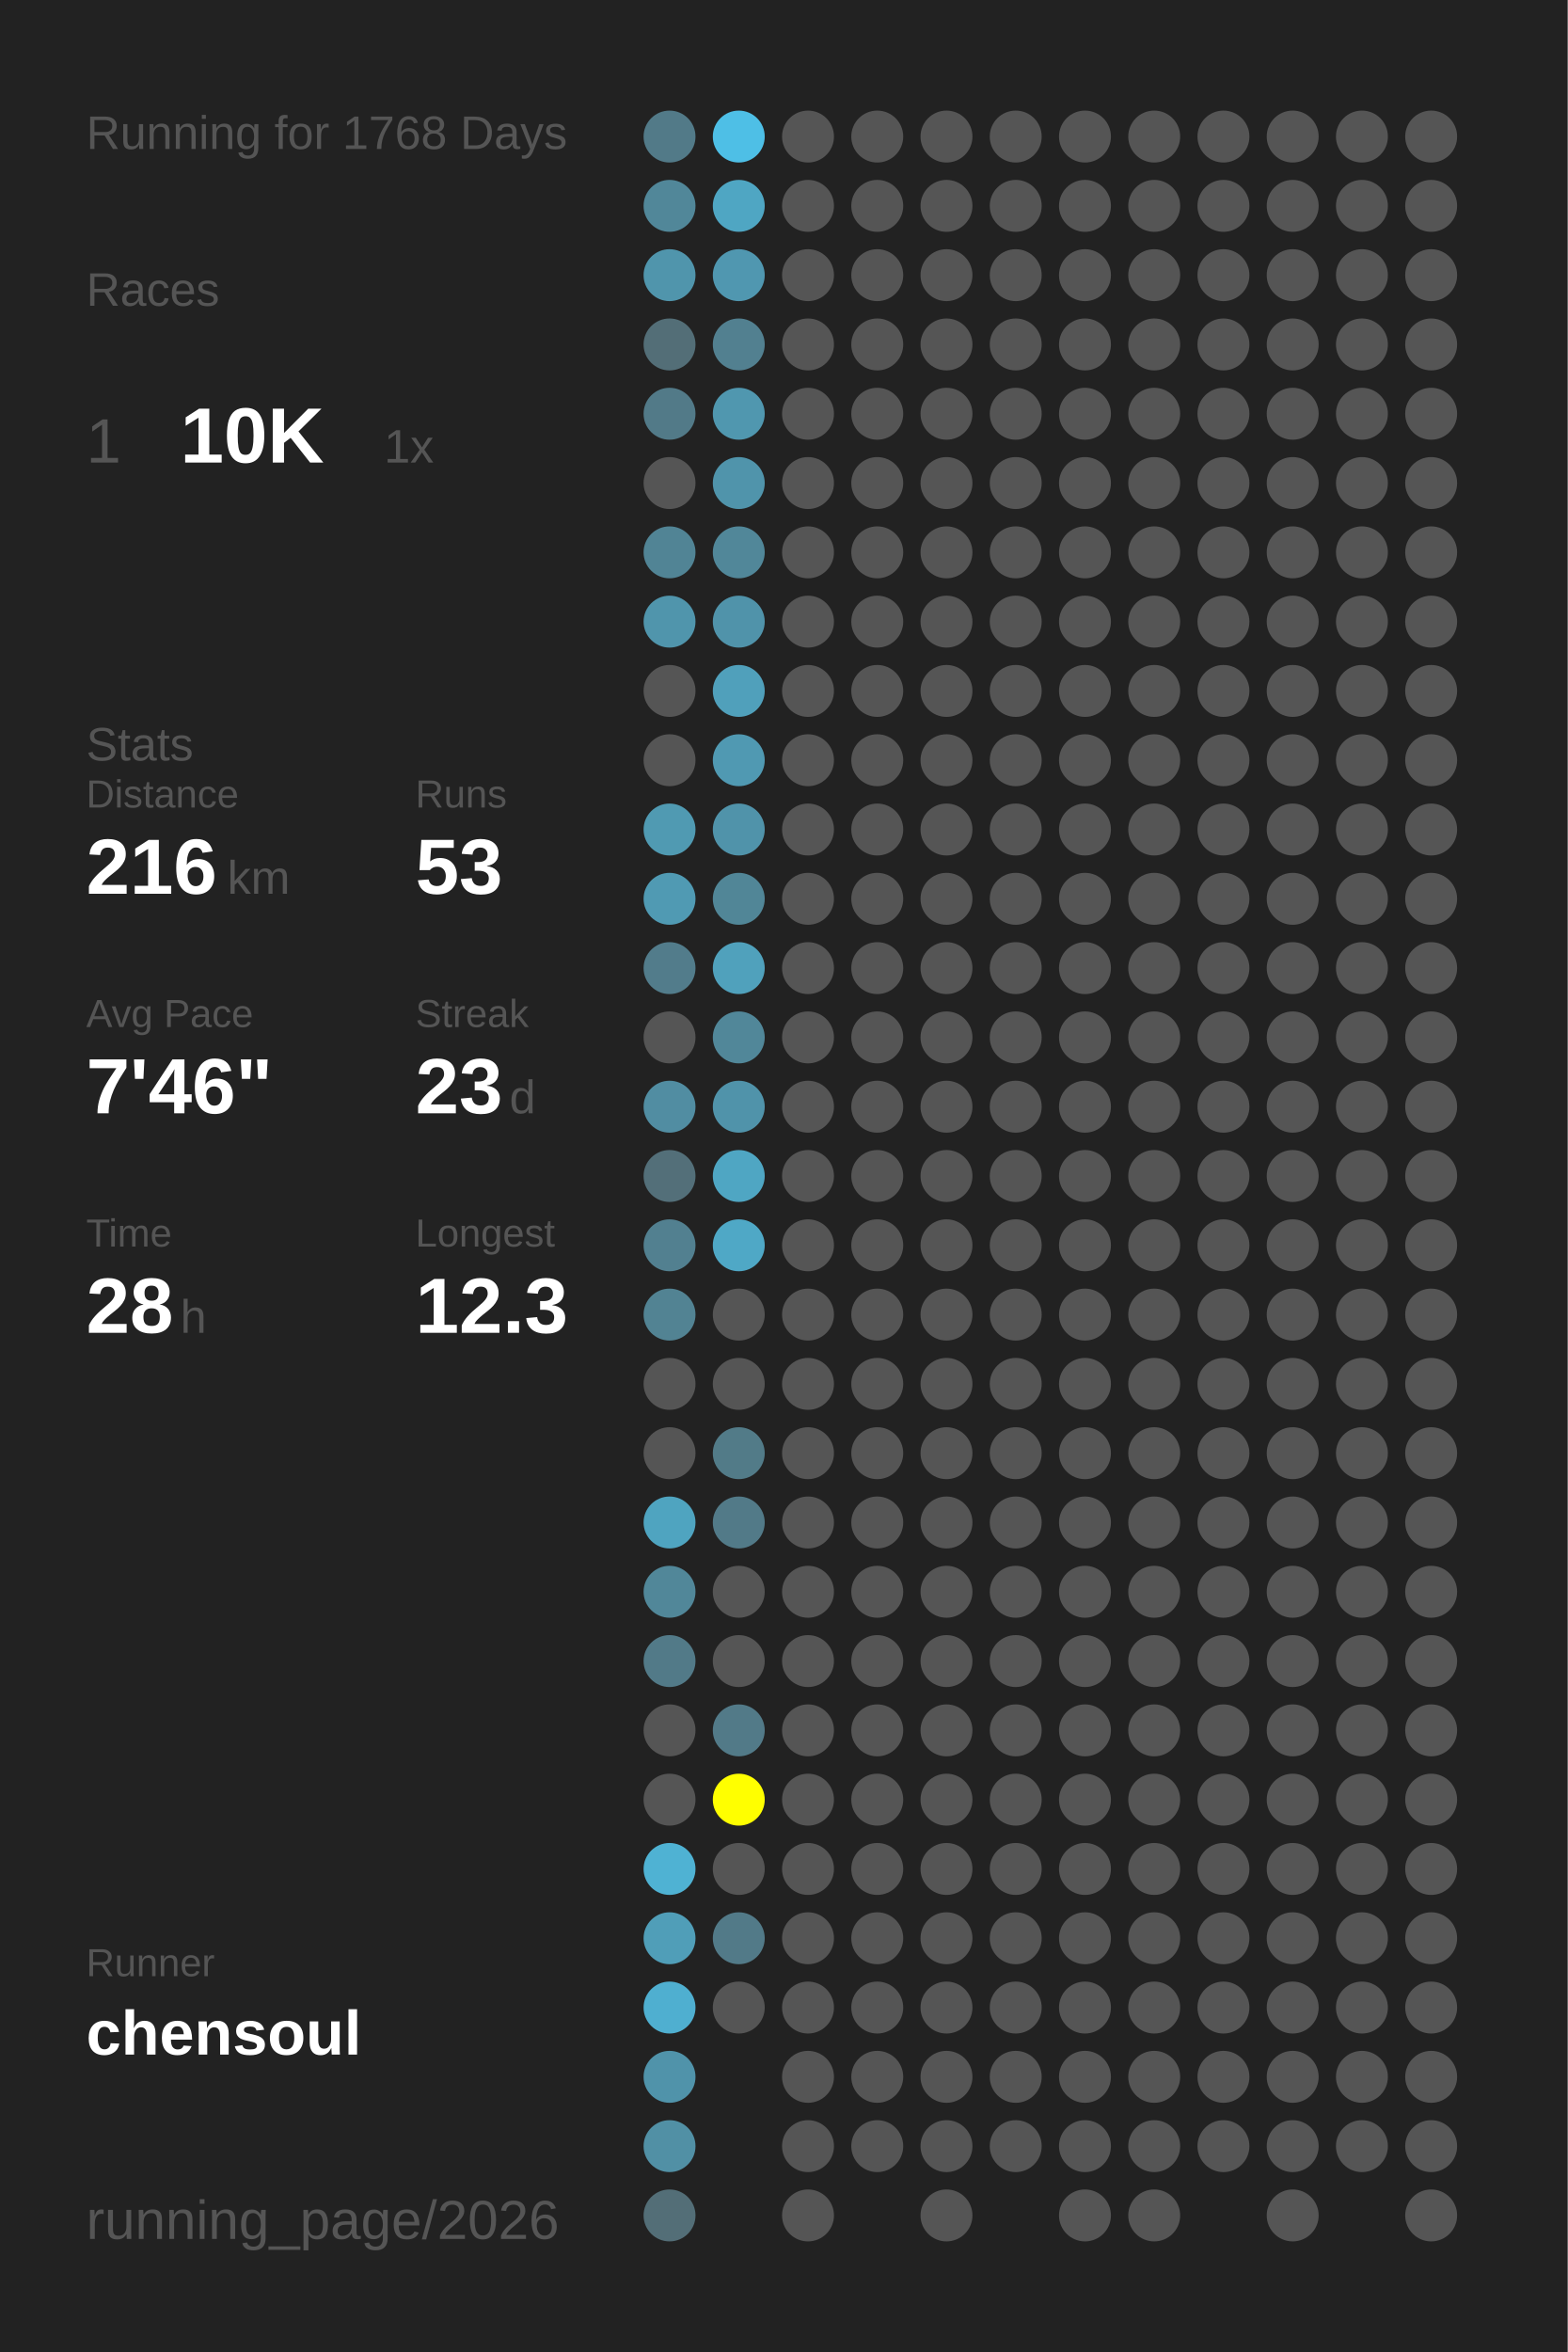
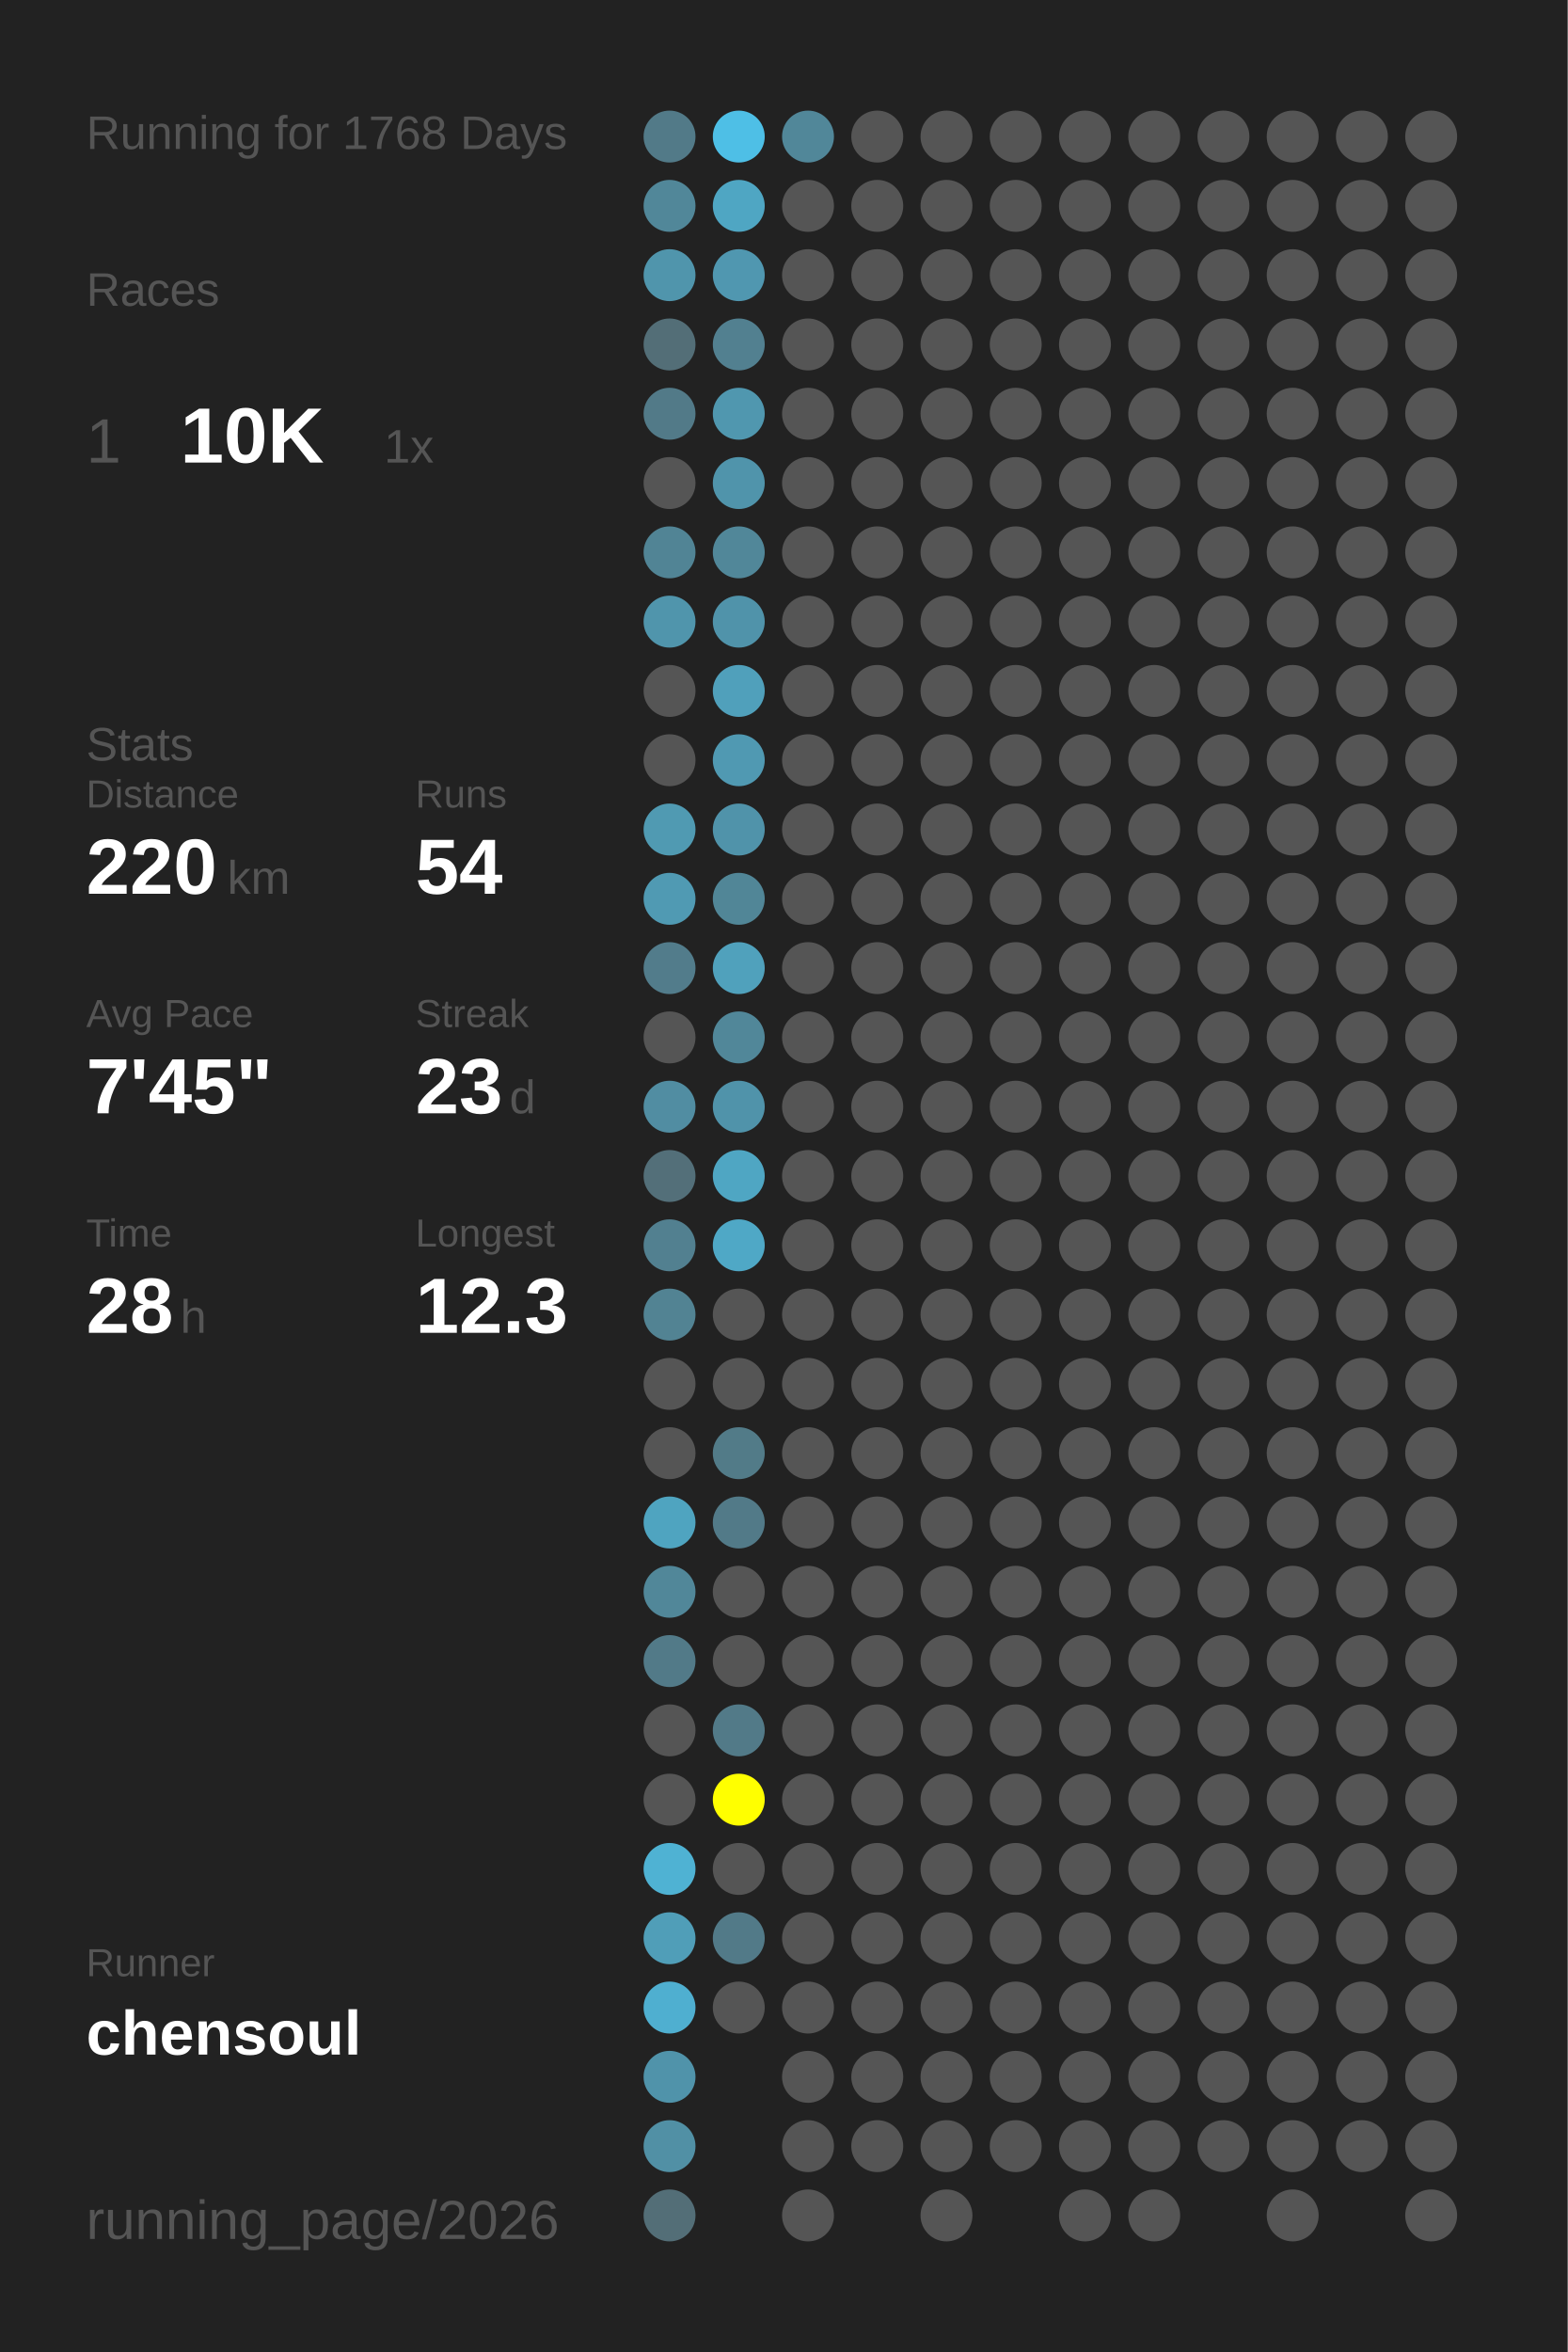
<svg xmlns="http://www.w3.org/2000/svg" baseProfile="full" height="300mm" version="1.1" viewBox="0,0,200,300" width="200mm">
  <defs />
  <rect fill="#222222" height="300" width="200" x="0" y="0" />
  <text fill="#555555" style="font-size:6px; font-family:Arial;" x="11" y="19">Running for 1768 Days</text>
  <text fill="#555555" style="font-size:6px; font-family:Arial;" x="11" y="39">Races</text>
  <text fill="#555555" style="font-size:8px; font-family:Arial;" x="11" y="59">1</text>
  <text fill="#FFFFFF" style="font-size:10px; font-family:Arial; font-weight:bold;" x="23" y="59">10K</text>
  <text fill="#555555" style="font-size:6px; font-family:Arial;" x="49" y="59">1x</text>
  <text fill="#555555" style="font-size:6px; font-family:Arial;" x="11" y="97">Stats</text>
  <text fill="#555555" style="font-size:5px; font-family:Arial;" x="11" y="103">Distance</text>
-   <text fill="#FFFFFF" style="font-size:10px; font-family:Arial; font-weight:bold;" x="11" y="114">216</text>
+   <text fill="#FFFFFF" style="font-size:10px; font-family:Arial; font-weight:bold;" x="11" y="114">220</text>
  <text fill="#555555" style="font-size:6px; font-family:Arial;" x="29" y="114">km</text>
  <text fill="#555555" style="font-size:5px; font-family:Arial;" x="53" y="103">Runs</text>
-   <text fill="#FFFFFF" style="font-size:10px; font-family:Arial; font-weight:bold;" x="53" y="114">53</text>
+   <text fill="#FFFFFF" style="font-size:10px; font-family:Arial; font-weight:bold;" x="53" y="114">54</text>
  <text fill="#555555" style="font-size:5px; font-family:Arial;" x="11" y="131">Avg Pace</text>
-   <text fill="#FFFFFF" style="font-size:10px; font-family:Arial; font-weight:bold;" x="11" y="142">7'46"</text>
+   <text fill="#FFFFFF" style="font-size:10px; font-family:Arial; font-weight:bold;" x="11" y="142">7'45"</text>
  <text fill="#555555" style="font-size:5px; font-family:Arial;" x="53" y="131">Streak</text>
  <text fill="#FFFFFF" style="font-size:10px; font-family:Arial; font-weight:bold;" x="53" y="142">23</text>
  <text fill="#555555" style="font-size:6px; font-family:Arial;" x="65" y="142">d</text>
  <text fill="#555555" style="font-size:5px; font-family:Arial;" x="11" y="159">Time</text>
  <text fill="#FFFFFF" style="font-size:10px; font-family:Arial; font-weight:bold;" x="11" y="170">28</text>
  <text fill="#555555" style="font-size:6px; font-family:Arial;" x="23" y="170">h</text>
  <text fill="#555555" style="font-size:5px; font-family:Arial;" x="53" y="159">Longest</text>
  <text fill="#FFFFFF" style="font-size:10px; font-family:Arial; font-weight:bold;" x="53" y="170">12.3</text>
  <text fill="#555555" style="font-size:5px; font-family:Arial;" x="11" y="252.065">Runner</text>
  <text fill="#FFFFFF" style="font-size:8px; font-family:Arial; font-weight:bold;" x="11" y="262.065">chensoul</text>
  <text fill="#555555" style="font-size:7px; font-family:Arial;" x="11" y="285.581">running_page/2026</text>
  <circle cx="85.417" cy="17.419" fill="#527a88" r="3.312" />
  <circle cx="85.417" cy="26.258" fill="#518799" r="3.312" />
  <circle cx="85.417" cy="35.097" fill="#5095ac" r="3.312" />
  <circle cx="85.417" cy="43.935" fill="#536e77" r="3.312" />
  <circle cx="85.417" cy="52.774" fill="#527a88" r="3.312" />
  <circle cx="85.417" cy="61.613" fill="#555555" r="3.312" />
  <circle cx="85.417" cy="70.452" fill="#518495" r="3.312" />
  <circle cx="85.417" cy="79.29" fill="#5095ac" r="3.312" />
  <circle cx="85.417" cy="88.129" fill="#555555" r="3.312" />
  <circle cx="85.417" cy="96.968" fill="#555555" r="3.312" />
  <circle cx="85.417" cy="105.806" fill="#509ab2" r="3.312" />
  <circle cx="85.417" cy="114.645" fill="#509ab3" r="3.312" />
  <circle cx="85.417" cy="123.484" fill="#527c8b" r="3.312" />
  <circle cx="85.417" cy="132.323" fill="#555555" r="3.312" />
  <circle cx="85.417" cy="141.161" fill="#518da2" r="3.312" />
  <circle cx="85.417" cy="150" fill="#536f79" r="3.312" />
  <circle cx="85.417" cy="158.839" fill="#528090" r="3.312" />
  <circle cx="85.417" cy="167.677" fill="#528393" r="3.312" />
  <circle cx="85.417" cy="176.516" fill="#555555" r="3.312" />
  <circle cx="85.417" cy="185.355" fill="#555555" r="3.312" />
  <circle cx="85.417" cy="194.194" fill="#4fa4c0" r="3.312" />
  <circle cx="85.417" cy="203.032" fill="#518799" r="3.312" />
  <circle cx="85.417" cy="211.871" fill="#527a88" r="3.312" />
  <circle cx="85.417" cy="220.71" fill="#555555" r="3.312" />
  <circle cx="85.417" cy="229.548" fill="#555555" r="3.312" />
  <circle cx="85.417" cy="238.387" fill="#4fb2d3" r="3.312" />
  <circle cx="85.417" cy="247.226" fill="#509eb8" r="3.312" />
  <circle cx="85.417" cy="256.065" fill="#4fafd0" r="3.312" />
  <circle cx="85.417" cy="264.903" fill="#5093aa" r="3.312" />
  <circle cx="85.417" cy="273.742" fill="#5190a5" r="3.312" />
  <circle cx="85.417" cy="282.581" fill="#536e77" r="3.312" />
  <circle cx="94.25" cy="17.419" fill="#4ebfe6" r="3.312" />
  <circle cx="94.25" cy="26.258" fill="#4fa6c3" r="3.312" />
  <circle cx="94.25" cy="35.097" fill="#5097b0" r="3.312" />
  <circle cx="94.25" cy="43.935" fill="#528090" r="3.312" />
  <circle cx="94.25" cy="52.774" fill="#5097af" r="3.312" />
  <circle cx="94.25" cy="61.613" fill="#5094ab" r="3.312" />
  <circle cx="94.25" cy="70.452" fill="#518799" r="3.312" />
  <circle cx="94.25" cy="79.29" fill="#5093aa" r="3.312" />
  <circle cx="94.25" cy="88.129" fill="#50a0bb" r="3.312" />
  <circle cx="94.25" cy="96.968" fill="#5099b2" r="3.312" />
  <circle cx="94.25" cy="105.806" fill="#5093aa" r="3.312" />
  <circle cx="94.25" cy="114.645" fill="#518697" r="3.312" />
  <circle cx="94.25" cy="123.484" fill="#50a1bc" r="3.312" />
  <circle cx="94.25" cy="132.323" fill="#518799" r="3.312" />
  <circle cx="94.25" cy="141.161" fill="#5093aa" r="3.312" />
  <circle cx="94.25" cy="150" fill="#4fa6c3" r="3.312" />
  <circle cx="94.25" cy="158.839" fill="#4fa8c6" r="3.312" />
  <circle cx="94.25" cy="167.677" fill="#555555" r="3.312" />
  <circle cx="94.25" cy="176.516" fill="#555555" r="3.312" />
  <circle cx="94.25" cy="185.355" fill="#527b88" r="3.312" />
  <circle cx="94.25" cy="194.194" fill="#527a88" r="3.312" />
  <circle cx="94.25" cy="203.032" fill="#555555" r="3.312" />
  <circle cx="94.25" cy="211.871" fill="#555555" r="3.312" />
  <circle cx="94.25" cy="220.71" fill="#527a88" r="3.312" />
  <circle cx="94.25" cy="229.548" fill="#FFFF00" r="3.312" />
  <circle cx="94.25" cy="238.387" fill="#555555" r="3.312" />
  <circle cx="94.25" cy="247.226" fill="#527a88" r="3.312" />
  <circle cx="94.25" cy="256.065" fill="#555555" r="3.312" />
-   <circle cx="103.083" cy="17.419" fill="#555555" r="3.312" />
+   <circle cx="103.083" cy="17.419" fill="#518799" r="3.312" />
  <circle cx="103.083" cy="26.258" fill="#555555" r="3.312" />
  <circle cx="103.083" cy="35.097" fill="#555555" r="3.312" />
  <circle cx="103.083" cy="43.935" fill="#555555" r="3.312" />
  <circle cx="103.083" cy="52.774" fill="#555555" r="3.312" />
  <circle cx="103.083" cy="61.613" fill="#555555" r="3.312" />
  <circle cx="103.083" cy="70.452" fill="#555555" r="3.312" />
  <circle cx="103.083" cy="79.29" fill="#555555" r="3.312" />
  <circle cx="103.083" cy="88.129" fill="#555555" r="3.312" />
  <circle cx="103.083" cy="96.968" fill="#555555" r="3.312" />
  <circle cx="103.083" cy="105.806" fill="#555555" r="3.312" />
  <circle cx="103.083" cy="114.645" fill="#555555" r="3.312" />
  <circle cx="103.083" cy="123.484" fill="#555555" r="3.312" />
  <circle cx="103.083" cy="132.323" fill="#555555" r="3.312" />
  <circle cx="103.083" cy="141.161" fill="#555555" r="3.312" />
  <circle cx="103.083" cy="150" fill="#555555" r="3.312" />
  <circle cx="103.083" cy="158.839" fill="#555555" r="3.312" />
  <circle cx="103.083" cy="167.677" fill="#555555" r="3.312" />
  <circle cx="103.083" cy="176.516" fill="#555555" r="3.312" />
  <circle cx="103.083" cy="185.355" fill="#555555" r="3.312" />
  <circle cx="103.083" cy="194.194" fill="#555555" r="3.312" />
  <circle cx="103.083" cy="203.032" fill="#555555" r="3.312" />
  <circle cx="103.083" cy="211.871" fill="#555555" r="3.312" />
  <circle cx="103.083" cy="220.71" fill="#555555" r="3.312" />
  <circle cx="103.083" cy="229.548" fill="#555555" r="3.312" />
  <circle cx="103.083" cy="238.387" fill="#555555" r="3.312" />
  <circle cx="103.083" cy="247.226" fill="#555555" r="3.312" />
  <circle cx="103.083" cy="256.065" fill="#555555" r="3.312" />
  <circle cx="103.083" cy="264.903" fill="#555555" r="3.312" />
  <circle cx="103.083" cy="273.742" fill="#555555" r="3.312" />
  <circle cx="103.083" cy="282.581" fill="#555555" r="3.312" />
  <circle cx="111.917" cy="17.419" fill="#555555" r="3.312" />
  <circle cx="111.917" cy="26.258" fill="#555555" r="3.312" />
  <circle cx="111.917" cy="35.097" fill="#555555" r="3.312" />
  <circle cx="111.917" cy="43.935" fill="#555555" r="3.312" />
  <circle cx="111.917" cy="52.774" fill="#555555" r="3.312" />
  <circle cx="111.917" cy="61.613" fill="#555555" r="3.312" />
  <circle cx="111.917" cy="70.452" fill="#555555" r="3.312" />
  <circle cx="111.917" cy="79.29" fill="#555555" r="3.312" />
  <circle cx="111.917" cy="88.129" fill="#555555" r="3.312" />
  <circle cx="111.917" cy="96.968" fill="#555555" r="3.312" />
  <circle cx="111.917" cy="105.806" fill="#555555" r="3.312" />
  <circle cx="111.917" cy="114.645" fill="#555555" r="3.312" />
  <circle cx="111.917" cy="123.484" fill="#555555" r="3.312" />
  <circle cx="111.917" cy="132.323" fill="#555555" r="3.312" />
  <circle cx="111.917" cy="141.161" fill="#555555" r="3.312" />
  <circle cx="111.917" cy="150" fill="#555555" r="3.312" />
  <circle cx="111.917" cy="158.839" fill="#555555" r="3.312" />
  <circle cx="111.917" cy="167.677" fill="#555555" r="3.312" />
  <circle cx="111.917" cy="176.516" fill="#555555" r="3.312" />
  <circle cx="111.917" cy="185.355" fill="#555555" r="3.312" />
  <circle cx="111.917" cy="194.194" fill="#555555" r="3.312" />
  <circle cx="111.917" cy="203.032" fill="#555555" r="3.312" />
  <circle cx="111.917" cy="211.871" fill="#555555" r="3.312" />
  <circle cx="111.917" cy="220.71" fill="#555555" r="3.312" />
  <circle cx="111.917" cy="229.548" fill="#555555" r="3.312" />
  <circle cx="111.917" cy="238.387" fill="#555555" r="3.312" />
  <circle cx="111.917" cy="247.226" fill="#555555" r="3.312" />
  <circle cx="111.917" cy="256.065" fill="#555555" r="3.312" />
  <circle cx="111.917" cy="264.903" fill="#555555" r="3.312" />
  <circle cx="111.917" cy="273.742" fill="#555555" r="3.312" />
  <circle cx="120.75" cy="17.419" fill="#555555" r="3.312" />
  <circle cx="120.75" cy="26.258" fill="#555555" r="3.312" />
  <circle cx="120.75" cy="35.097" fill="#555555" r="3.312" />
  <circle cx="120.75" cy="43.935" fill="#555555" r="3.312" />
  <circle cx="120.75" cy="52.774" fill="#555555" r="3.312" />
  <circle cx="120.75" cy="61.613" fill="#555555" r="3.312" />
  <circle cx="120.75" cy="70.452" fill="#555555" r="3.312" />
  <circle cx="120.75" cy="79.29" fill="#555555" r="3.312" />
  <circle cx="120.75" cy="88.129" fill="#555555" r="3.312" />
  <circle cx="120.75" cy="96.968" fill="#555555" r="3.312" />
  <circle cx="120.75" cy="105.806" fill="#555555" r="3.312" />
  <circle cx="120.75" cy="114.645" fill="#555555" r="3.312" />
  <circle cx="120.75" cy="123.484" fill="#555555" r="3.312" />
  <circle cx="120.75" cy="132.323" fill="#555555" r="3.312" />
  <circle cx="120.75" cy="141.161" fill="#555555" r="3.312" />
  <circle cx="120.75" cy="150" fill="#555555" r="3.312" />
  <circle cx="120.75" cy="158.839" fill="#555555" r="3.312" />
  <circle cx="120.75" cy="167.677" fill="#555555" r="3.312" />
  <circle cx="120.75" cy="176.516" fill="#555555" r="3.312" />
  <circle cx="120.75" cy="185.355" fill="#555555" r="3.312" />
  <circle cx="120.75" cy="194.194" fill="#555555" r="3.312" />
  <circle cx="120.75" cy="203.032" fill="#555555" r="3.312" />
  <circle cx="120.75" cy="211.871" fill="#555555" r="3.312" />
  <circle cx="120.75" cy="220.71" fill="#555555" r="3.312" />
  <circle cx="120.75" cy="229.548" fill="#555555" r="3.312" />
  <circle cx="120.75" cy="238.387" fill="#555555" r="3.312" />
  <circle cx="120.75" cy="247.226" fill="#555555" r="3.312" />
  <circle cx="120.75" cy="256.065" fill="#555555" r="3.312" />
  <circle cx="120.75" cy="264.903" fill="#555555" r="3.312" />
  <circle cx="120.75" cy="273.742" fill="#555555" r="3.312" />
  <circle cx="120.75" cy="282.581" fill="#555555" r="3.312" />
  <circle cx="129.583" cy="17.419" fill="#555555" r="3.312" />
  <circle cx="129.583" cy="26.258" fill="#555555" r="3.312" />
  <circle cx="129.583" cy="35.097" fill="#555555" r="3.312" />
  <circle cx="129.583" cy="43.935" fill="#555555" r="3.312" />
  <circle cx="129.583" cy="52.774" fill="#555555" r="3.312" />
  <circle cx="129.583" cy="61.613" fill="#555555" r="3.312" />
  <circle cx="129.583" cy="70.452" fill="#555555" r="3.312" />
  <circle cx="129.583" cy="79.29" fill="#555555" r="3.312" />
  <circle cx="129.583" cy="88.129" fill="#555555" r="3.312" />
  <circle cx="129.583" cy="96.968" fill="#555555" r="3.312" />
  <circle cx="129.583" cy="105.806" fill="#555555" r="3.312" />
  <circle cx="129.583" cy="114.645" fill="#555555" r="3.312" />
  <circle cx="129.583" cy="123.484" fill="#555555" r="3.312" />
  <circle cx="129.583" cy="132.323" fill="#555555" r="3.312" />
  <circle cx="129.583" cy="141.161" fill="#555555" r="3.312" />
  <circle cx="129.583" cy="150" fill="#555555" r="3.312" />
  <circle cx="129.583" cy="158.839" fill="#555555" r="3.312" />
  <circle cx="129.583" cy="167.677" fill="#555555" r="3.312" />
  <circle cx="129.583" cy="176.516" fill="#555555" r="3.312" />
  <circle cx="129.583" cy="185.355" fill="#555555" r="3.312" />
  <circle cx="129.583" cy="194.194" fill="#555555" r="3.312" />
  <circle cx="129.583" cy="203.032" fill="#555555" r="3.312" />
  <circle cx="129.583" cy="211.871" fill="#555555" r="3.312" />
  <circle cx="129.583" cy="220.71" fill="#555555" r="3.312" />
  <circle cx="129.583" cy="229.548" fill="#555555" r="3.312" />
  <circle cx="129.583" cy="238.387" fill="#555555" r="3.312" />
  <circle cx="129.583" cy="247.226" fill="#555555" r="3.312" />
  <circle cx="129.583" cy="256.065" fill="#555555" r="3.312" />
  <circle cx="129.583" cy="264.903" fill="#555555" r="3.312" />
  <circle cx="129.583" cy="273.742" fill="#555555" r="3.312" />
  <circle cx="138.417" cy="17.419" fill="#555555" r="3.312" />
  <circle cx="138.417" cy="26.258" fill="#555555" r="3.312" />
  <circle cx="138.417" cy="35.097" fill="#555555" r="3.312" />
  <circle cx="138.417" cy="43.935" fill="#555555" r="3.312" />
  <circle cx="138.417" cy="52.774" fill="#555555" r="3.312" />
  <circle cx="138.417" cy="61.613" fill="#555555" r="3.312" />
  <circle cx="138.417" cy="70.452" fill="#555555" r="3.312" />
  <circle cx="138.417" cy="79.29" fill="#555555" r="3.312" />
  <circle cx="138.417" cy="88.129" fill="#555555" r="3.312" />
  <circle cx="138.417" cy="96.968" fill="#555555" r="3.312" />
  <circle cx="138.417" cy="105.806" fill="#555555" r="3.312" />
  <circle cx="138.417" cy="114.645" fill="#555555" r="3.312" />
  <circle cx="138.417" cy="123.484" fill="#555555" r="3.312" />
  <circle cx="138.417" cy="132.323" fill="#555555" r="3.312" />
  <circle cx="138.417" cy="141.161" fill="#555555" r="3.312" />
  <circle cx="138.417" cy="150" fill="#555555" r="3.312" />
  <circle cx="138.417" cy="158.839" fill="#555555" r="3.312" />
  <circle cx="138.417" cy="167.677" fill="#555555" r="3.312" />
  <circle cx="138.417" cy="176.516" fill="#555555" r="3.312" />
  <circle cx="138.417" cy="185.355" fill="#555555" r="3.312" />
  <circle cx="138.417" cy="194.194" fill="#555555" r="3.312" />
  <circle cx="138.417" cy="203.032" fill="#555555" r="3.312" />
  <circle cx="138.417" cy="211.871" fill="#555555" r="3.312" />
  <circle cx="138.417" cy="220.71" fill="#555555" r="3.312" />
  <circle cx="138.417" cy="229.548" fill="#555555" r="3.312" />
  <circle cx="138.417" cy="238.387" fill="#555555" r="3.312" />
  <circle cx="138.417" cy="247.226" fill="#555555" r="3.312" />
  <circle cx="138.417" cy="256.065" fill="#555555" r="3.312" />
  <circle cx="138.417" cy="264.903" fill="#555555" r="3.312" />
  <circle cx="138.417" cy="273.742" fill="#555555" r="3.312" />
  <circle cx="138.417" cy="282.581" fill="#555555" r="3.312" />
  <circle cx="147.25" cy="17.419" fill="#555555" r="3.312" />
  <circle cx="147.25" cy="26.258" fill="#555555" r="3.312" />
  <circle cx="147.25" cy="35.097" fill="#555555" r="3.312" />
  <circle cx="147.25" cy="43.935" fill="#555555" r="3.312" />
  <circle cx="147.25" cy="52.774" fill="#555555" r="3.312" />
  <circle cx="147.25" cy="61.613" fill="#555555" r="3.312" />
  <circle cx="147.25" cy="70.452" fill="#555555" r="3.312" />
  <circle cx="147.25" cy="79.29" fill="#555555" r="3.312" />
  <circle cx="147.25" cy="88.129" fill="#555555" r="3.312" />
  <circle cx="147.25" cy="96.968" fill="#555555" r="3.312" />
  <circle cx="147.25" cy="105.806" fill="#555555" r="3.312" />
  <circle cx="147.25" cy="114.645" fill="#555555" r="3.312" />
  <circle cx="147.25" cy="123.484" fill="#555555" r="3.312" />
  <circle cx="147.25" cy="132.323" fill="#555555" r="3.312" />
  <circle cx="147.25" cy="141.161" fill="#555555" r="3.312" />
  <circle cx="147.25" cy="150" fill="#555555" r="3.312" />
  <circle cx="147.25" cy="158.839" fill="#555555" r="3.312" />
  <circle cx="147.25" cy="167.677" fill="#555555" r="3.312" />
  <circle cx="147.25" cy="176.516" fill="#555555" r="3.312" />
  <circle cx="147.25" cy="185.355" fill="#555555" r="3.312" />
  <circle cx="147.25" cy="194.194" fill="#555555" r="3.312" />
  <circle cx="147.25" cy="203.032" fill="#555555" r="3.312" />
  <circle cx="147.25" cy="211.871" fill="#555555" r="3.312" />
  <circle cx="147.25" cy="220.71" fill="#555555" r="3.312" />
  <circle cx="147.25" cy="229.548" fill="#555555" r="3.312" />
  <circle cx="147.25" cy="238.387" fill="#555555" r="3.312" />
  <circle cx="147.25" cy="247.226" fill="#555555" r="3.312" />
  <circle cx="147.25" cy="256.065" fill="#555555" r="3.312" />
  <circle cx="147.25" cy="264.903" fill="#555555" r="3.312" />
  <circle cx="147.25" cy="273.742" fill="#555555" r="3.312" />
  <circle cx="147.25" cy="282.581" fill="#555555" r="3.312" />
  <circle cx="156.083" cy="17.419" fill="#555555" r="3.312" />
  <circle cx="156.083" cy="26.258" fill="#555555" r="3.312" />
  <circle cx="156.083" cy="35.097" fill="#555555" r="3.312" />
  <circle cx="156.083" cy="43.935" fill="#555555" r="3.312" />
  <circle cx="156.083" cy="52.774" fill="#555555" r="3.312" />
  <circle cx="156.083" cy="61.613" fill="#555555" r="3.312" />
  <circle cx="156.083" cy="70.452" fill="#555555" r="3.312" />
  <circle cx="156.083" cy="79.29" fill="#555555" r="3.312" />
  <circle cx="156.083" cy="88.129" fill="#555555" r="3.312" />
  <circle cx="156.083" cy="96.968" fill="#555555" r="3.312" />
  <circle cx="156.083" cy="105.806" fill="#555555" r="3.312" />
  <circle cx="156.083" cy="114.645" fill="#555555" r="3.312" />
  <circle cx="156.083" cy="123.484" fill="#555555" r="3.312" />
  <circle cx="156.083" cy="132.323" fill="#555555" r="3.312" />
  <circle cx="156.083" cy="141.161" fill="#555555" r="3.312" />
  <circle cx="156.083" cy="150" fill="#555555" r="3.312" />
  <circle cx="156.083" cy="158.839" fill="#555555" r="3.312" />
  <circle cx="156.083" cy="167.677" fill="#555555" r="3.312" />
  <circle cx="156.083" cy="176.516" fill="#555555" r="3.312" />
  <circle cx="156.083" cy="185.355" fill="#555555" r="3.312" />
  <circle cx="156.083" cy="194.194" fill="#555555" r="3.312" />
  <circle cx="156.083" cy="203.032" fill="#555555" r="3.312" />
  <circle cx="156.083" cy="211.871" fill="#555555" r="3.312" />
  <circle cx="156.083" cy="220.71" fill="#555555" r="3.312" />
  <circle cx="156.083" cy="229.548" fill="#555555" r="3.312" />
  <circle cx="156.083" cy="238.387" fill="#555555" r="3.312" />
  <circle cx="156.083" cy="247.226" fill="#555555" r="3.312" />
  <circle cx="156.083" cy="256.065" fill="#555555" r="3.312" />
  <circle cx="156.083" cy="264.903" fill="#555555" r="3.312" />
  <circle cx="156.083" cy="273.742" fill="#555555" r="3.312" />
  <circle cx="164.917" cy="17.419" fill="#555555" r="3.312" />
  <circle cx="164.917" cy="26.258" fill="#555555" r="3.312" />
  <circle cx="164.917" cy="35.097" fill="#555555" r="3.312" />
  <circle cx="164.917" cy="43.935" fill="#555555" r="3.312" />
  <circle cx="164.917" cy="52.774" fill="#555555" r="3.312" />
  <circle cx="164.917" cy="61.613" fill="#555555" r="3.312" />
  <circle cx="164.917" cy="70.452" fill="#555555" r="3.312" />
  <circle cx="164.917" cy="79.29" fill="#555555" r="3.312" />
  <circle cx="164.917" cy="88.129" fill="#555555" r="3.312" />
  <circle cx="164.917" cy="96.968" fill="#555555" r="3.312" />
  <circle cx="164.917" cy="105.806" fill="#555555" r="3.312" />
  <circle cx="164.917" cy="114.645" fill="#555555" r="3.312" />
  <circle cx="164.917" cy="123.484" fill="#555555" r="3.312" />
  <circle cx="164.917" cy="132.323" fill="#555555" r="3.312" />
  <circle cx="164.917" cy="141.161" fill="#555555" r="3.312" />
  <circle cx="164.917" cy="150" fill="#555555" r="3.312" />
  <circle cx="164.917" cy="158.839" fill="#555555" r="3.312" />
  <circle cx="164.917" cy="167.677" fill="#555555" r="3.312" />
  <circle cx="164.917" cy="176.516" fill="#555555" r="3.312" />
  <circle cx="164.917" cy="185.355" fill="#555555" r="3.312" />
  <circle cx="164.917" cy="194.194" fill="#555555" r="3.312" />
  <circle cx="164.917" cy="203.032" fill="#555555" r="3.312" />
  <circle cx="164.917" cy="211.871" fill="#555555" r="3.312" />
  <circle cx="164.917" cy="220.71" fill="#555555" r="3.312" />
  <circle cx="164.917" cy="229.548" fill="#555555" r="3.312" />
  <circle cx="164.917" cy="238.387" fill="#555555" r="3.312" />
  <circle cx="164.917" cy="247.226" fill="#555555" r="3.312" />
  <circle cx="164.917" cy="256.065" fill="#555555" r="3.312" />
  <circle cx="164.917" cy="264.903" fill="#555555" r="3.312" />
  <circle cx="164.917" cy="273.742" fill="#555555" r="3.312" />
  <circle cx="164.917" cy="282.581" fill="#555555" r="3.312" />
  <circle cx="173.75" cy="17.419" fill="#555555" r="3.312" />
  <circle cx="173.75" cy="26.258" fill="#555555" r="3.312" />
  <circle cx="173.75" cy="35.097" fill="#555555" r="3.312" />
  <circle cx="173.75" cy="43.935" fill="#555555" r="3.312" />
  <circle cx="173.75" cy="52.774" fill="#555555" r="3.312" />
  <circle cx="173.75" cy="61.613" fill="#555555" r="3.312" />
  <circle cx="173.75" cy="70.452" fill="#555555" r="3.312" />
  <circle cx="173.75" cy="79.29" fill="#555555" r="3.312" />
  <circle cx="173.75" cy="88.129" fill="#555555" r="3.312" />
  <circle cx="173.75" cy="96.968" fill="#555555" r="3.312" />
  <circle cx="173.75" cy="105.806" fill="#555555" r="3.312" />
  <circle cx="173.75" cy="114.645" fill="#555555" r="3.312" />
  <circle cx="173.75" cy="123.484" fill="#555555" r="3.312" />
  <circle cx="173.75" cy="132.323" fill="#555555" r="3.312" />
  <circle cx="173.75" cy="141.161" fill="#555555" r="3.312" />
  <circle cx="173.75" cy="150" fill="#555555" r="3.312" />
  <circle cx="173.75" cy="158.839" fill="#555555" r="3.312" />
  <circle cx="173.75" cy="167.677" fill="#555555" r="3.312" />
  <circle cx="173.75" cy="176.516" fill="#555555" r="3.312" />
  <circle cx="173.75" cy="185.355" fill="#555555" r="3.312" />
  <circle cx="173.75" cy="194.194" fill="#555555" r="3.312" />
  <circle cx="173.75" cy="203.032" fill="#555555" r="3.312" />
  <circle cx="173.75" cy="211.871" fill="#555555" r="3.312" />
  <circle cx="173.75" cy="220.71" fill="#555555" r="3.312" />
  <circle cx="173.75" cy="229.548" fill="#555555" r="3.312" />
  <circle cx="173.75" cy="238.387" fill="#555555" r="3.312" />
  <circle cx="173.75" cy="247.226" fill="#555555" r="3.312" />
  <circle cx="173.75" cy="256.065" fill="#555555" r="3.312" />
  <circle cx="173.75" cy="264.903" fill="#555555" r="3.312" />
  <circle cx="173.75" cy="273.742" fill="#555555" r="3.312" />
  <circle cx="182.583" cy="17.419" fill="#555555" r="3.312" />
  <circle cx="182.583" cy="26.258" fill="#555555" r="3.312" />
  <circle cx="182.583" cy="35.097" fill="#555555" r="3.312" />
  <circle cx="182.583" cy="43.935" fill="#555555" r="3.312" />
  <circle cx="182.583" cy="52.774" fill="#555555" r="3.312" />
  <circle cx="182.583" cy="61.613" fill="#555555" r="3.312" />
  <circle cx="182.583" cy="70.452" fill="#555555" r="3.312" />
  <circle cx="182.583" cy="79.29" fill="#555555" r="3.312" />
  <circle cx="182.583" cy="88.129" fill="#555555" r="3.312" />
  <circle cx="182.583" cy="96.968" fill="#555555" r="3.312" />
  <circle cx="182.583" cy="105.806" fill="#555555" r="3.312" />
  <circle cx="182.583" cy="114.645" fill="#555555" r="3.312" />
  <circle cx="182.583" cy="123.484" fill="#555555" r="3.312" />
  <circle cx="182.583" cy="132.323" fill="#555555" r="3.312" />
  <circle cx="182.583" cy="141.161" fill="#555555" r="3.312" />
  <circle cx="182.583" cy="150" fill="#555555" r="3.312" />
  <circle cx="182.583" cy="158.839" fill="#555555" r="3.312" />
  <circle cx="182.583" cy="167.677" fill="#555555" r="3.312" />
  <circle cx="182.583" cy="176.516" fill="#555555" r="3.312" />
  <circle cx="182.583" cy="185.355" fill="#555555" r="3.312" />
  <circle cx="182.583" cy="194.194" fill="#555555" r="3.312" />
  <circle cx="182.583" cy="203.032" fill="#555555" r="3.312" />
  <circle cx="182.583" cy="211.871" fill="#555555" r="3.312" />
  <circle cx="182.583" cy="220.71" fill="#555555" r="3.312" />
  <circle cx="182.583" cy="229.548" fill="#555555" r="3.312" />
  <circle cx="182.583" cy="238.387" fill="#555555" r="3.312" />
  <circle cx="182.583" cy="247.226" fill="#555555" r="3.312" />
  <circle cx="182.583" cy="256.065" fill="#555555" r="3.312" />
  <circle cx="182.583" cy="264.903" fill="#555555" r="3.312" />
  <circle cx="182.583" cy="273.742" fill="#555555" r="3.312" />
  <circle cx="182.583" cy="282.581" fill="#555555" r="3.312" />
</svg>
